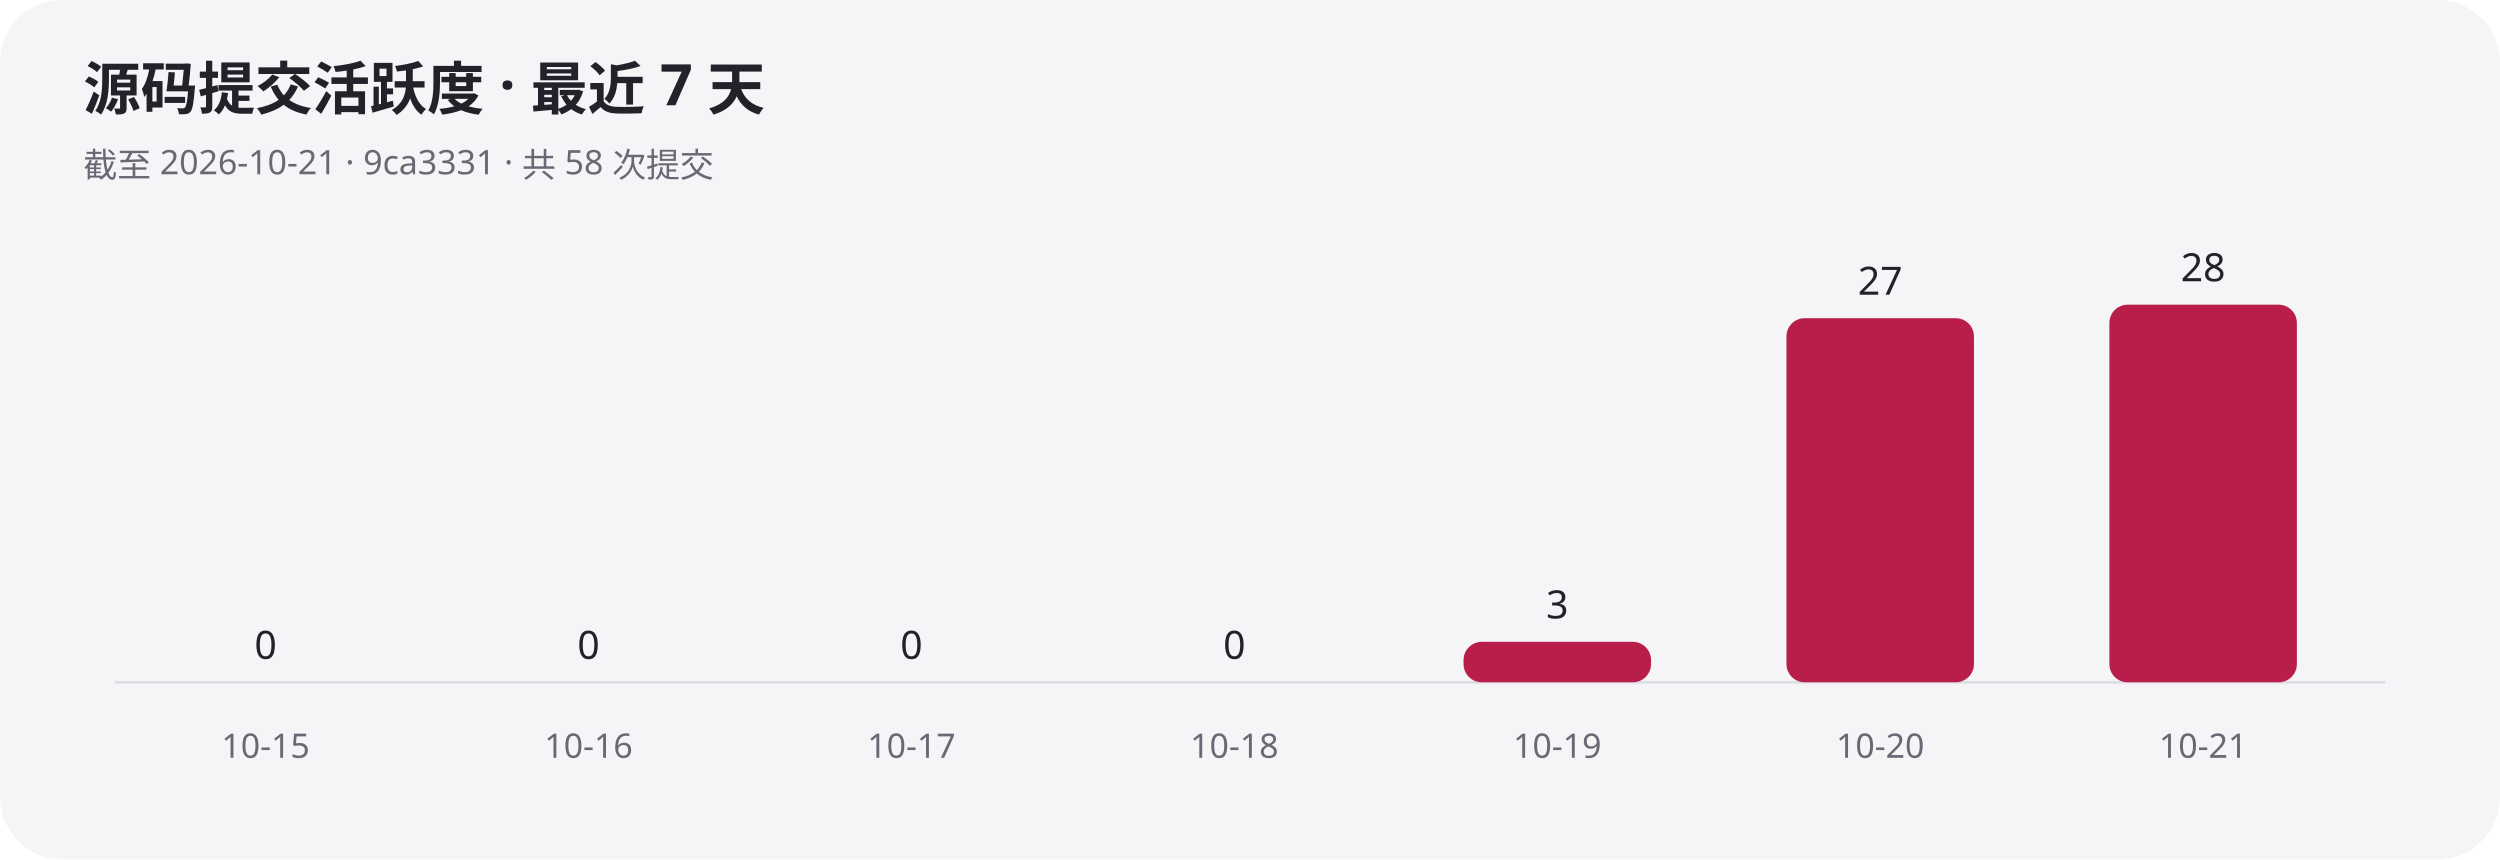
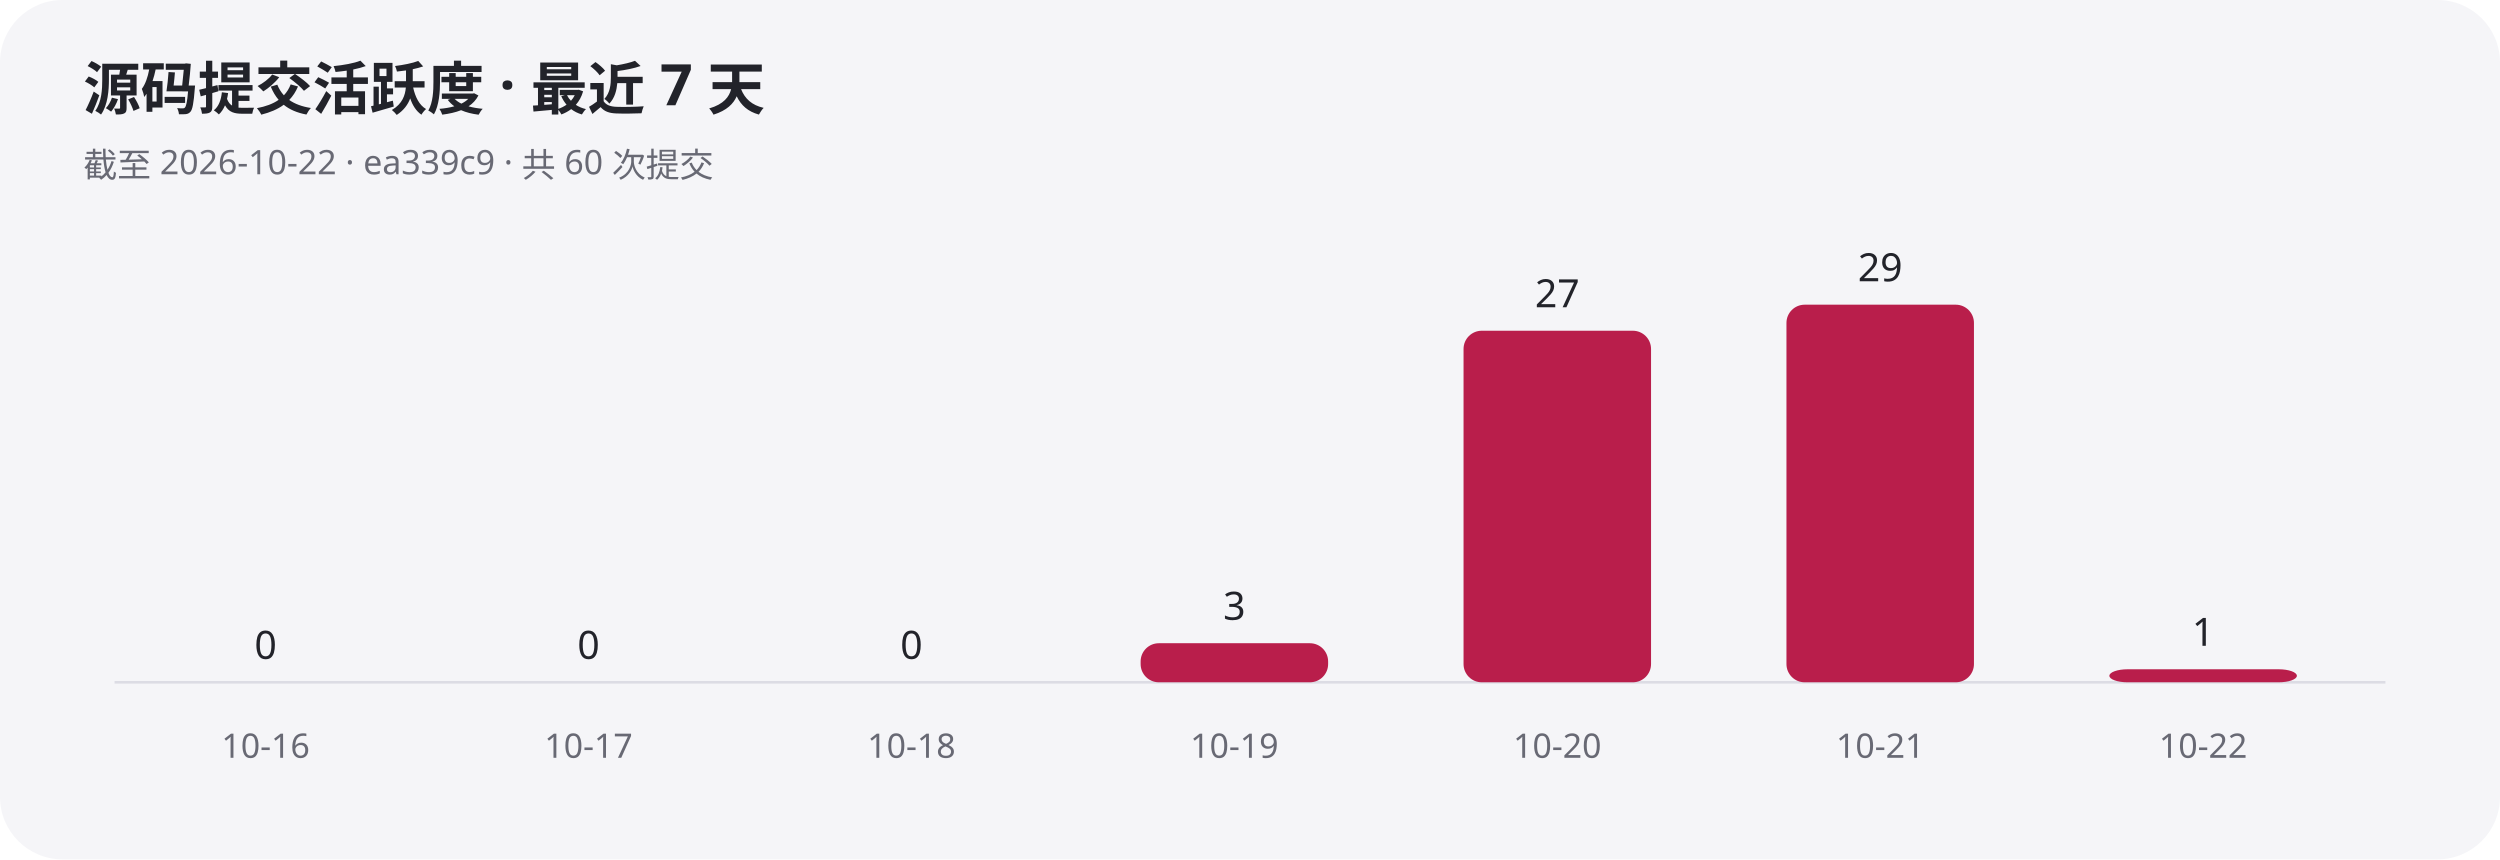
<svg xmlns="http://www.w3.org/2000/svg" width="960" height="330" viewBox="0 0 960 330" role="img" aria-labelledby="title desc">
  <rect width="960" height="330" rx="24" fill="#F5F5F8" />
  <g font-family="system-ui, sans-serif" fill="#22232A">
    <text x="32" y="42" font-size="22" font-weight="650">源码提交活跃度 · 最近 7 天</text>
-     <text x="32" y="68" font-size="13" fill="#686974">截至 2026-10-21 · 9ca3331 · 共 58 次提交</text>
+     <text x="32" y="68" font-size="13" fill="#686974">截至 2026-10-22 · ea339c9 · 共 60 次提交</text>
    <line x1="44" y1="262" x2="916" y2="262" stroke="#DCDCE4" />
    <rect x="66" y="262.0" width="72" height="0.0" rx="7" fill="#B91E4B" />
    <text x="102" y="253.0" font-size="15" text-anchor="middle">0</text>
-     <text x="102" y="291" font-size="13" text-anchor="middle" fill="#686974">10-15</text>
+     <text x="102" y="291" font-size="13" text-anchor="middle" fill="#686974">10-16</text>
    <rect x="190" y="262.0" width="72" height="0.0" rx="7" fill="#B91E4B" />
    <text x="226" y="253.0" font-size="15" text-anchor="middle">0</text>
-     <text x="226" y="291" font-size="13" text-anchor="middle" fill="#686974">10-16</text>
+     <text x="226" y="291" font-size="13" text-anchor="middle" fill="#686974">10-17</text>
    <rect x="314" y="262.0" width="72" height="0.0" rx="7" fill="#B91E4B" />
    <text x="350" y="253.0" font-size="15" text-anchor="middle">0</text>
-     <text x="350" y="291" font-size="13" text-anchor="middle" fill="#686974">10-17</text>
-     <rect x="438" y="262.0" width="72" height="0.0" rx="7" fill="#B91E4B" />
-     <text x="474" y="253.0" font-size="15" text-anchor="middle">0</text>
-     <text x="474" y="291" font-size="13" text-anchor="middle" fill="#686974">10-18</text>
-     <rect x="562" y="246.46" width="72" height="15.54" rx="7" fill="#B91E4B" />
-     <text x="598" y="237.46" font-size="15" text-anchor="middle">3</text>
-     <text x="598" y="291" font-size="13" text-anchor="middle" fill="#686974">10-19</text>
-     <rect x="686" y="122.18" width="72" height="139.82" rx="7" fill="#B91E4B" />
-     <text x="722" y="113.18" font-size="15" text-anchor="middle">27</text>
-     <text x="722" y="291" font-size="13" text-anchor="middle" fill="#686974">10-20</text>
-     <rect x="810" y="117.0" width="72" height="145.0" rx="7" fill="#B91E4B" />
-     <text x="846" y="108.0" font-size="15" text-anchor="middle">28</text>
-     <text x="846" y="291" font-size="13" text-anchor="middle" fill="#686974">10-21</text>
+     <text x="350" y="291" font-size="13" text-anchor="middle" fill="#686974">10-18</text>
+     <rect x="438" y="247.0" width="72" height="15.0" rx="7" fill="#B91E4B" />
+     <text x="474" y="238.0" font-size="15" text-anchor="middle">3</text>
+     <text x="474" y="291" font-size="13" text-anchor="middle" fill="#686974">10-19</text>
+     <rect x="562" y="127.0" width="72" height="135.0" rx="7" fill="#B91E4B" />
+     <text x="598" y="118.0" font-size="15" text-anchor="middle">27</text>
+     <text x="598" y="291" font-size="13" text-anchor="middle" fill="#686974">10-20</text>
+     <rect x="686" y="117.0" width="72" height="145.0" rx="7" fill="#B91E4B" />
+     <text x="722" y="108.0" font-size="15" text-anchor="middle">29</text>
+     <text x="722" y="291" font-size="13" text-anchor="middle" fill="#686974">10-21</text>
+     <rect x="810" y="257.0" width="72" height="5.0" rx="7" fill="#B91E4B" />
+     <text x="846" y="248.0" font-size="15" text-anchor="middle">1</text>
+     <text x="846" y="291" font-size="13" text-anchor="middle" fill="#686974">10-22</text>
  </g>
</svg>
